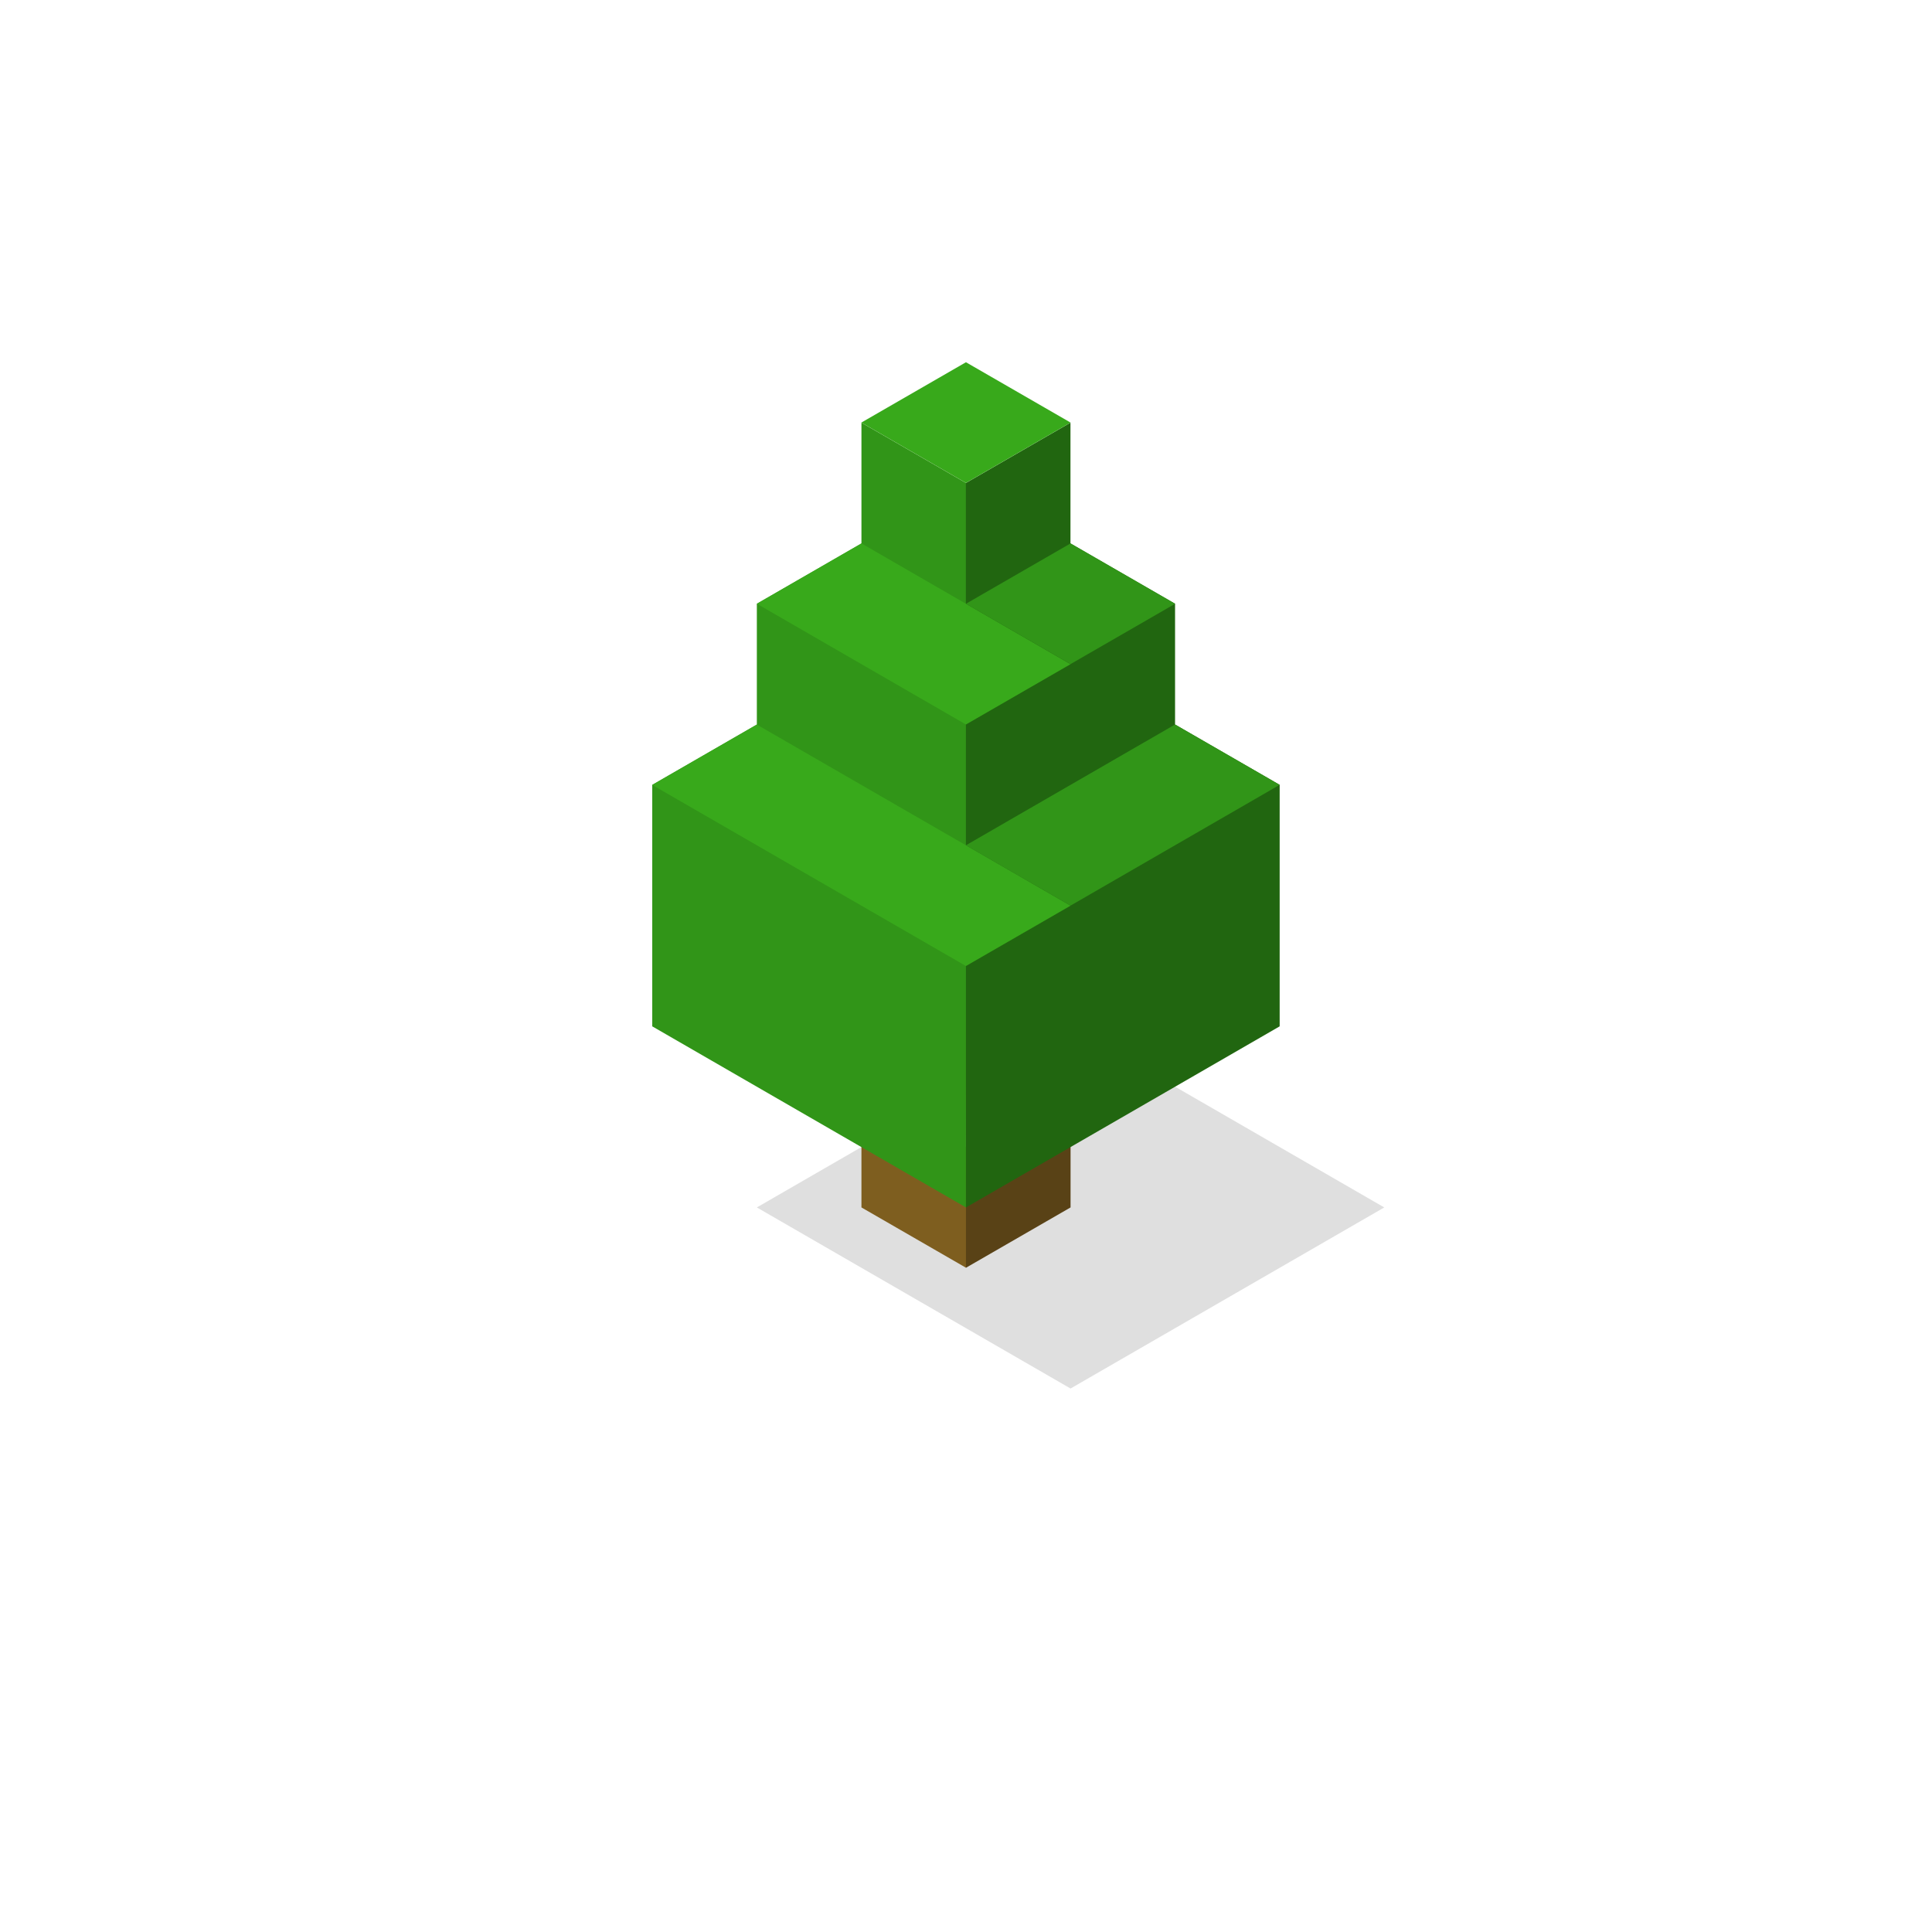
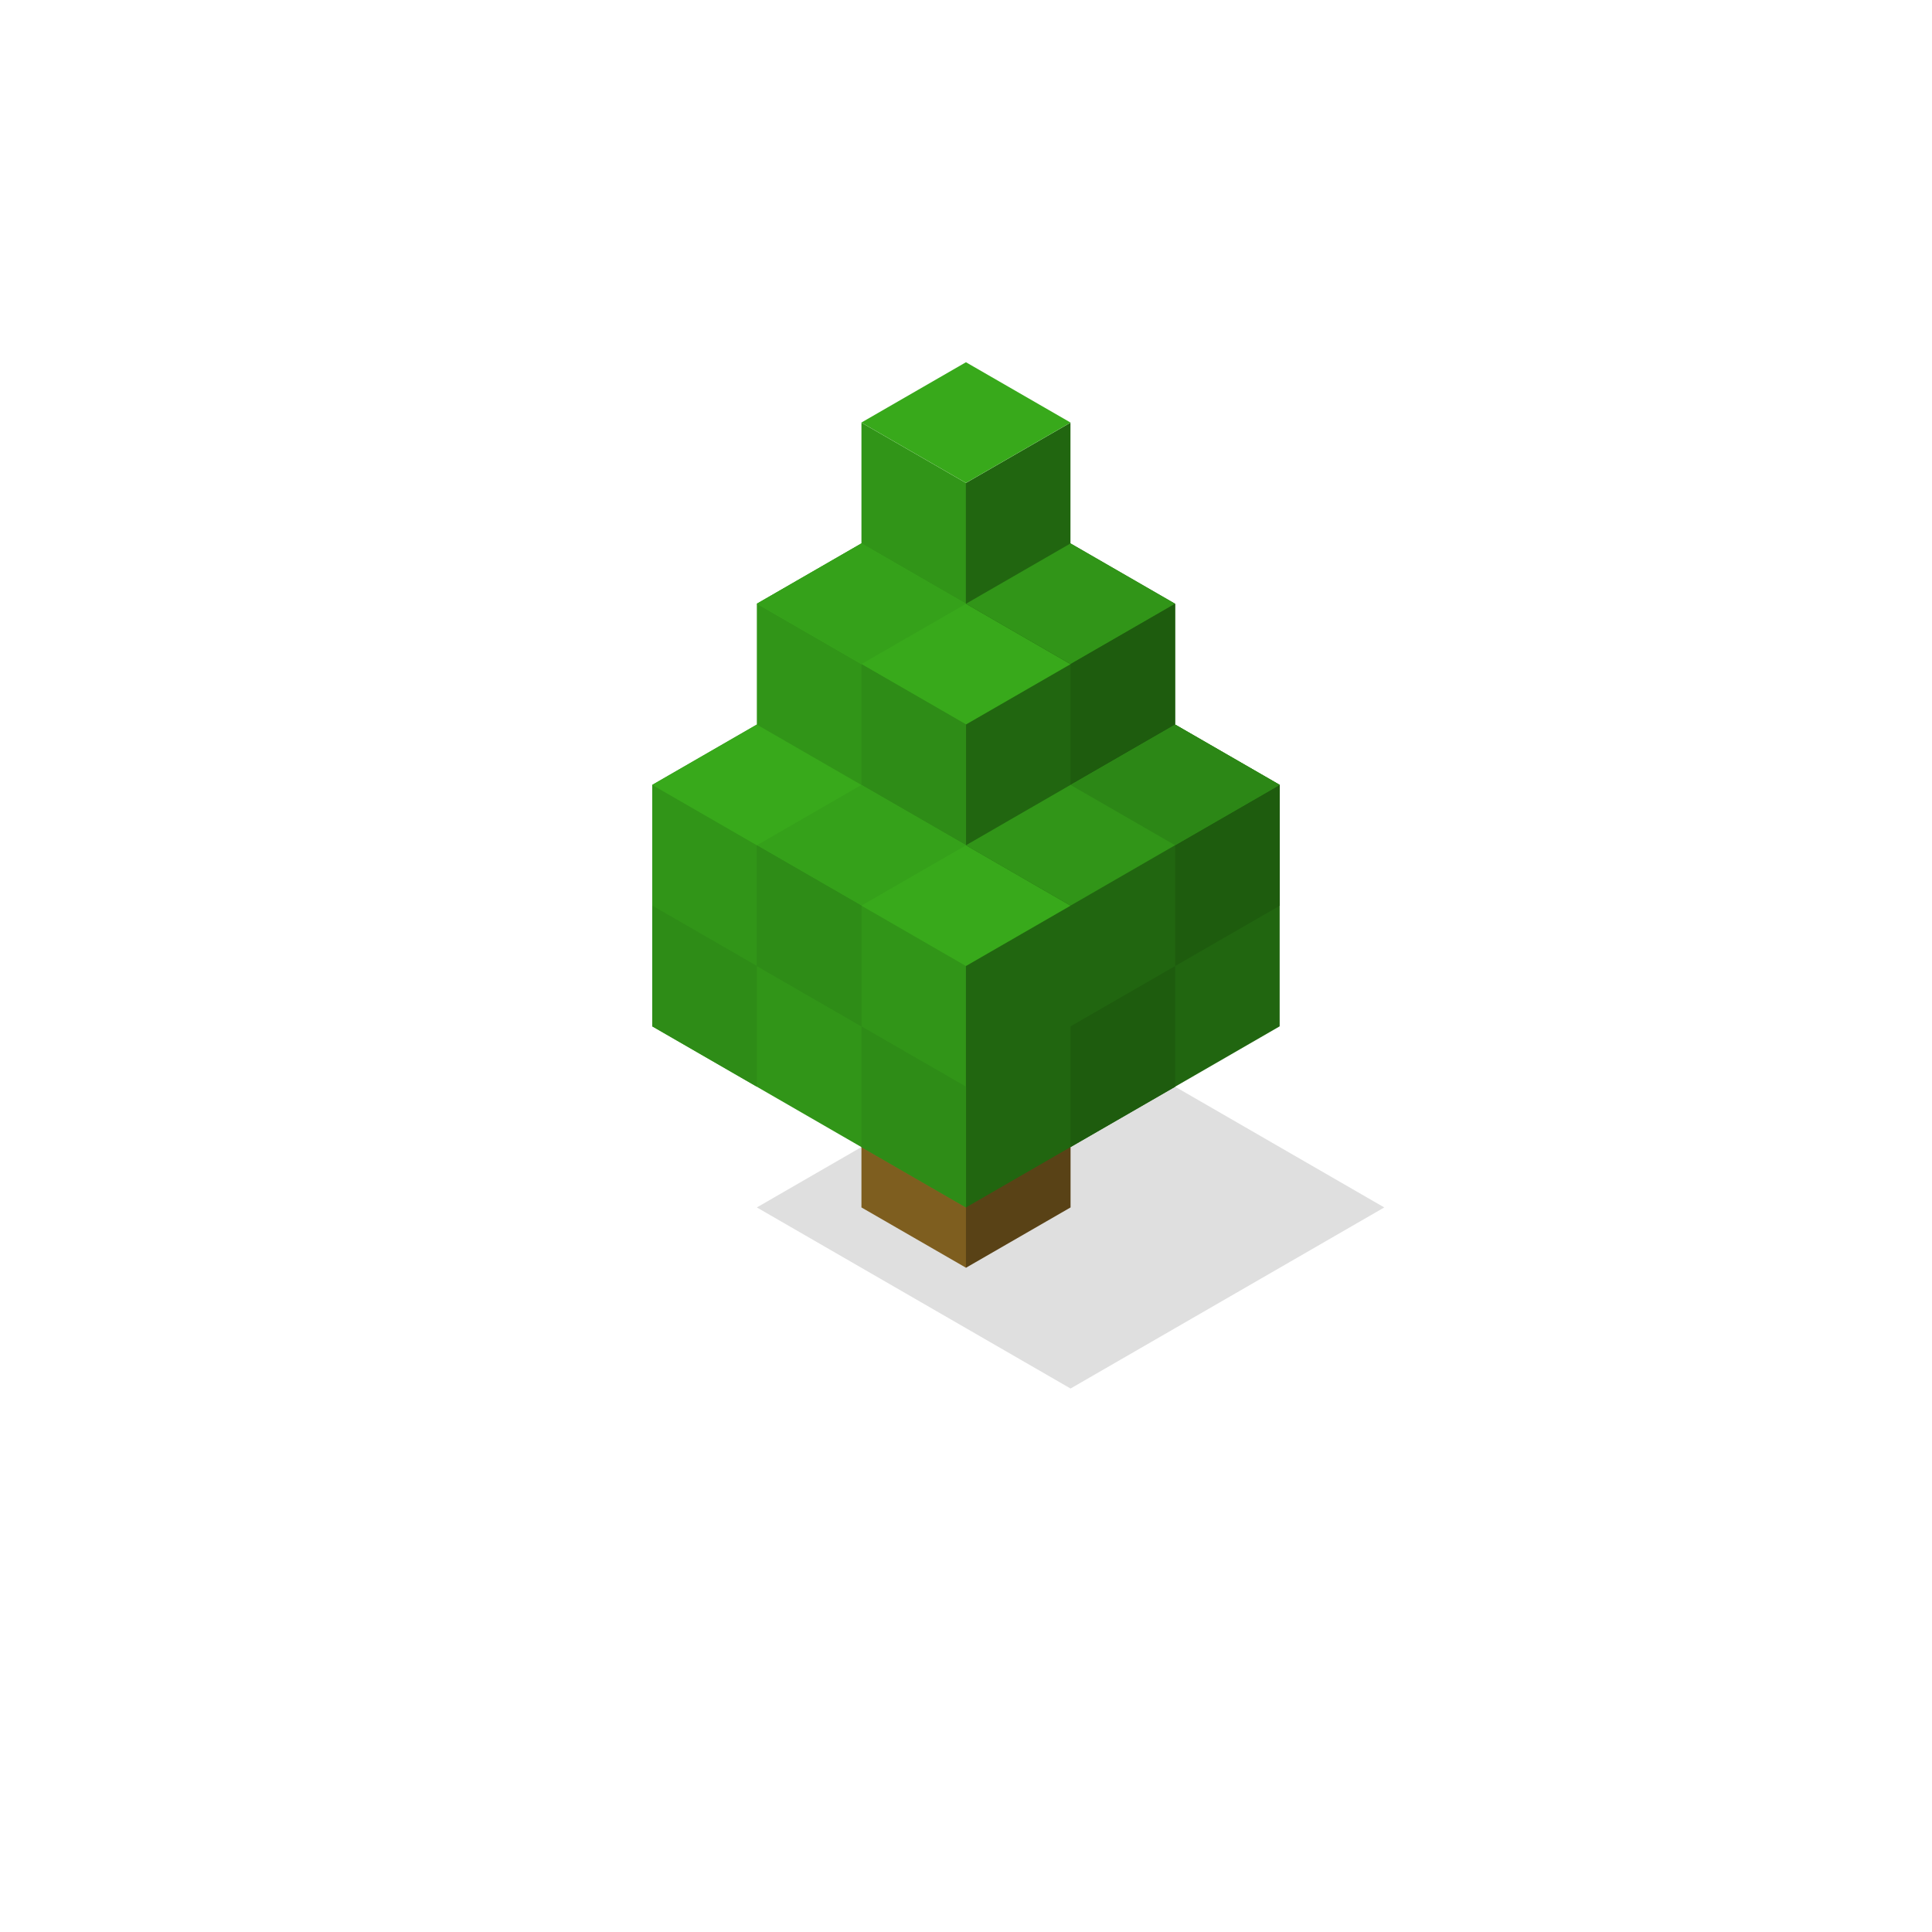
<svg xmlns="http://www.w3.org/2000/svg" width="80" height="80" viewBox="0 0 21.167 21.167" version="1.1" id="svg8">
  <defs id="defs2" />
  <g id="layer1" transform="translate(0,-275.8333)">
-     <path style="fill:#000000;fill-opacity:0.125;stroke:none;stroke-width:0.265px;stroke-linecap:butt;stroke-linejoin:miter;stroke-opacity:1" d="m 8.292,289.062 3.437,1.984 3.437,-1.984 -3.437,-1.984 z" id="path4611" />
-     <path style="fill:#7e5e1f;fill-opacity:1;stroke:none;stroke-width:0.265px;stroke-linecap:butt;stroke-linejoin:miter;stroke-opacity:1" d="m 9.438,289.062 1.146,0.661 v -1.323 l -1.146,-0.661 z" id="path4536" />
-     <path id="path4538" d="m 11.729,289.062 -1.146,0.661 v -1.323 l 1.146,-0.661 z" style="fill:#594216;fill-opacity:1;stroke:none;stroke-width:0.265px;stroke-linecap:butt;stroke-linejoin:miter;stroke-opacity:1" />
-     <path style="opacity:1;vector-effect:none;fill:#319518;fill-opacity:1;stroke:none;stroke-width:0.265px;stroke-linecap:butt;stroke-linejoin:miter;stroke-miterlimit:4;stroke-dasharray:none;stroke-dashoffset:0;stroke-opacity:1" d="m 10.583,289.062 -3.437,-1.984 v -2.646 l 1.146,-0.661 v -1.323 l 1.146,-0.661 v -1.323 l 1.146,0.661 v 4.481 0.81 z" id="path4516" />
-     <path id="path4534" d="m 10.583,289.062 3.437,-1.984 v -2.646 l -1.146,-0.661 v -1.323 l -1.146,-0.661 v -1.323 l -1.146,0.661 z" style="opacity:1;vector-effect:none;fill:#216610;fill-opacity:1;stroke:none;stroke-width:0.265px;stroke-linecap:butt;stroke-linejoin:miter;stroke-miterlimit:4;stroke-dasharray:none;stroke-dashoffset:0;stroke-opacity:1" />
-     <path id="path4556" d="m 10.583,283.771 -2.291,-1.323 1.146,-0.661 2.291,1.323 z" style="opacity:1;vector-effect:none;fill:#38a91b;fill-opacity:1;stroke:none;stroke-width:0.265px;stroke-linecap:butt;stroke-linejoin:miter;stroke-miterlimit:4;stroke-dasharray:none;stroke-dashoffset:0;stroke-opacity:1" />
-     <path style="opacity:1;vector-effect:none;fill:#319518;fill-opacity:1;stroke:none;stroke-width:0.265px;stroke-linecap:butt;stroke-linejoin:miter;stroke-miterlimit:4;stroke-dasharray:none;stroke-dashoffset:0;stroke-opacity:1" d="m 11.729,283.109 1.146,-0.661 -1.146,-0.661 -1.146,0.661 z" id="path4558" />
-     <path id="path4574" d="m 11.729,285.755 2.291,-1.323 -1.146,-0.661 -2.291,1.323 z" style="opacity:1;vector-effect:none;fill:#319518;fill-opacity:1;stroke:none;stroke-width:0.265px;stroke-linecap:butt;stroke-linejoin:miter;stroke-miterlimit:4;stroke-dasharray:none;stroke-dashoffset:0;stroke-opacity:1" />
-     <path style="opacity:1;vector-effect:none;fill:#38a91b;fill-opacity:1;stroke:none;stroke-width:0.265px;stroke-linecap:butt;stroke-linejoin:miter;stroke-miterlimit:4;stroke-dasharray:none;stroke-dashoffset:0;stroke-opacity:1" d="m 10.583,279.802 1.146,0.661 -1.146,0.661 -1.146,-0.661 z" id="path4576" />
-     <path style="opacity:1;vector-effect:none;fill:#38a91b;fill-opacity:1;stroke:none;stroke-width:0.265px;stroke-linecap:butt;stroke-linejoin:miter;stroke-miterlimit:4;stroke-dasharray:none;stroke-dashoffset:0;stroke-opacity:1" d="m 10.583,286.417 -3.437,-1.984 1.146,-0.661 3.437,1.984 z" id="path4540" />
+     <g id="g7837">
+       <path id="path4611" d="m 8.292,289.062 3.437,1.984 3.437,-1.984 -3.437,-1.984 z" style="fill:#000000;fill-opacity:0.125;stroke:none;stroke-width:0.265px;stroke-linecap:butt;stroke-linejoin:miter;stroke-opacity:1" />
+       <path id="path4536" d="m 9.438,289.062 1.146,0.661 v -1.323 l -1.146,-0.661 z" style="fill:#7e5e1f;fill-opacity:1;stroke:none;stroke-width:0.265px;stroke-linecap:butt;stroke-linejoin:miter;stroke-opacity:1" />
+       <path style="fill:#594216;fill-opacity:1;stroke:none;stroke-width:0.265px;stroke-linecap:butt;stroke-linejoin:miter;stroke-opacity:1" d="m 11.729,289.062 -1.146,0.661 v -1.323 l 1.146,-0.661 z" id="path4538" />
+       <path id="path4516" d="m 10.583,289.062 -3.437,-1.984 v -2.646 l 1.146,-0.661 v -1.323 l 1.146,-0.661 v -1.323 l 1.146,0.661 v 4.481 0.81 z" style="opacity:1;vector-effect:none;fill:#319518;fill-opacity:1;stroke:none;stroke-width:0.265px;stroke-linecap:butt;stroke-linejoin:miter;stroke-miterlimit:4;stroke-dasharray:none;stroke-dashoffset:0;stroke-opacity:1" />
+       <path style="opacity:1;vector-effect:none;fill:#216610;fill-opacity:1;stroke:none;stroke-width:0.265px;stroke-linecap:butt;stroke-linejoin:miter;stroke-miterlimit:4;stroke-dasharray:none;stroke-dashoffset:0;stroke-opacity:1" d="m 10.583,289.062 3.437,-1.984 v -2.646 l -1.146,-0.661 v -1.323 l -1.146,-0.661 v -1.323 l -1.146,0.661 z" id="path4534" />
+       <path style="opacity:1;vector-effect:none;fill:#38a91b;fill-opacity:1;stroke:none;stroke-width:0.265px;stroke-linecap:butt;stroke-linejoin:miter;stroke-miterlimit:4;stroke-dasharray:none;stroke-dashoffset:0;stroke-opacity:1" d="m 10.583,283.771 -2.291,-1.323 1.146,-0.661 2.291,1.323 z" id="path4556" />
+       <path id="path4558" d="m 11.729,283.109 1.146,-0.661 -1.146,-0.661 -1.146,0.661 z" style="opacity:1;vector-effect:none;fill:#319518;fill-opacity:1;stroke:none;stroke-width:0.265px;stroke-linecap:butt;stroke-linejoin:miter;stroke-miterlimit:4;stroke-dasharray:none;stroke-dashoffset:0;stroke-opacity:1" />
+       <path style="opacity:1;vector-effect:none;fill:#319518;fill-opacity:1;stroke:none;stroke-width:0.265px;stroke-linecap:butt;stroke-linejoin:miter;stroke-miterlimit:4;stroke-dasharray:none;stroke-dashoffset:0;stroke-opacity:1" d="m 11.729,285.755 2.291,-1.323 -1.146,-0.661 -2.291,1.323 z" id="path4574" />
+       <path id="path4576" d="m 10.583,279.802 1.146,0.661 -1.146,0.661 -1.146,-0.661 z" style="opacity:1;vector-effect:none;fill:#38a91b;fill-opacity:1;stroke:none;stroke-width:0.265px;stroke-linecap:butt;stroke-linejoin:miter;stroke-miterlimit:4;stroke-dasharray:none;stroke-dashoffset:0;stroke-opacity:1" />
+       <path id="path4540" d="m 10.583,286.417 -3.437,-1.984 1.146,-0.661 3.437,1.984 z" style="opacity:1;vector-effect:none;fill:#38a91b;fill-opacity:1;stroke:none;stroke-width:0.265px;stroke-linecap:butt;stroke-linejoin:miter;stroke-miterlimit:4;stroke-dasharray:none;stroke-dashoffset:0;stroke-opacity:1" />
+       <path id="path6388" d="m 9.438,288.401 v -1.323 l 1.146,0.661 v 1.323 z" style="opacity:1;vector-effect:none;fill:#2e8c17;fill-opacity:1;stroke:none;stroke-width:0.265px;stroke-linecap:butt;stroke-linejoin:miter;stroke-miterlimit:4;stroke-dasharray:none;stroke-dashoffset:0;stroke-opacity:1" />
+       <path style="opacity:1;vector-effect:none;fill:#2e8c17;fill-opacity:1;stroke:none;stroke-width:0.265px;stroke-linecap:butt;stroke-linejoin:miter;stroke-miterlimit:4;stroke-dasharray:none;stroke-dashoffset:0;stroke-opacity:1" d="m 8.292,286.417 v -1.323 l 1.146,0.661 v 1.323 z" id="path6404" />
+       <path id="path6406" d="m 9.438,284.432 v -1.323 l 1.146,0.661 v 1.323 z" style="opacity:1;vector-effect:none;fill:#2e8c17;fill-opacity:1;stroke:none;stroke-width:0.265px;stroke-linecap:butt;stroke-linejoin:miter;stroke-miterlimit:4;stroke-dasharray:none;stroke-dashoffset:0;stroke-opacity:1" />
+       <path style="opacity:1;vector-effect:none;fill:#35a11a;fill-opacity:1;stroke:none;stroke-width:0.265px;stroke-linecap:butt;stroke-linejoin:miter;stroke-miterlimit:4;stroke-dasharray:none;stroke-dashoffset:0;stroke-opacity:1" d="m 9.438,283.109 -1.146,-0.661 1.146,-0.661 1.146,0.661 z" id="path6433" />
+       <path id="path6435" d="m 11.729,287.078 1.146,-0.661 v 1.323 l -1.146,0.661 z" style="opacity:1;vector-effect:none;fill:#1e5c0e;fill-opacity:1;stroke:none;stroke-width:0.265px;stroke-linecap:butt;stroke-linejoin:miter;stroke-miterlimit:4;stroke-dasharray:none;stroke-dashoffset:0;stroke-opacity:1" />
+       <path id="path6435-0" d="m 12.875,285.094 1.146,-0.661 v 1.323 l -1.146,0.661 z" style="opacity:1;vector-effect:none;fill:#1e5c0e;fill-opacity:1;stroke:none;stroke-width:0.265px;stroke-linecap:butt;stroke-linejoin:miter;stroke-miterlimit:4;stroke-dasharray:none;stroke-dashoffset:0;stroke-opacity:1" />
+       <path style="opacity:1;vector-effect:none;fill:#1e5c0e;fill-opacity:1;stroke:none;stroke-width:0.265px;stroke-linecap:butt;stroke-linejoin:miter;stroke-miterlimit:4;stroke-dasharray:none;stroke-dashoffset:0;stroke-opacity:1" d="m 11.729,283.109 1.146,-0.661 v 1.323 l -1.146,0.661 z" id="path6466" />
+       <path style="opacity:1;vector-effect:none;fill:#35a11a;fill-opacity:1;stroke:none;stroke-width:0.265px;stroke-linecap:butt;stroke-linejoin:miter;stroke-miterlimit:4;stroke-dasharray:none;stroke-dashoffset:0;stroke-opacity:1" d="m 9.438,285.755 -1.146,-0.661 1.146,-0.661 1.146,0.661 z" id="path6468" />
+       <path id="path7748" d="m 8.292,286.417 v -1.323 l 1.146,0.661 v 1.323 z" style="opacity:1;vector-effect:none;fill:#2e8c17;fill-opacity:1;stroke:none;stroke-width:0.265px;stroke-linecap:butt;stroke-linejoin:miter;stroke-miterlimit:4;stroke-dasharray:none;stroke-dashoffset:0;stroke-opacity:1" />
+       <path style="opacity:1;vector-effect:none;fill:#2e8c17;fill-opacity:1;stroke:none;stroke-width:0.265px;stroke-linecap:butt;stroke-linejoin:miter;stroke-miterlimit:4;stroke-dasharray:none;stroke-dashoffset:0;stroke-opacity:1" d="m 7.146,287.078 v -1.323 l 1.146,0.661 v 1.323 z" id="path7770" />
+       <path id="path7772" d="m 12.875,285.094 -1.146,-0.661 1.146,-0.661 1.146,0.661 z" style="opacity:1;vector-effect:none;fill:#2c8716;fill-opacity:1;stroke:none;stroke-width:0.265px;stroke-linecap:butt;stroke-linejoin:miter;stroke-miterlimit:4;stroke-dasharray:none;stroke-dashoffset:0;stroke-opacity:1;font-variant-east_asian:normal" />
+     </g>
  </g>
</svg>
